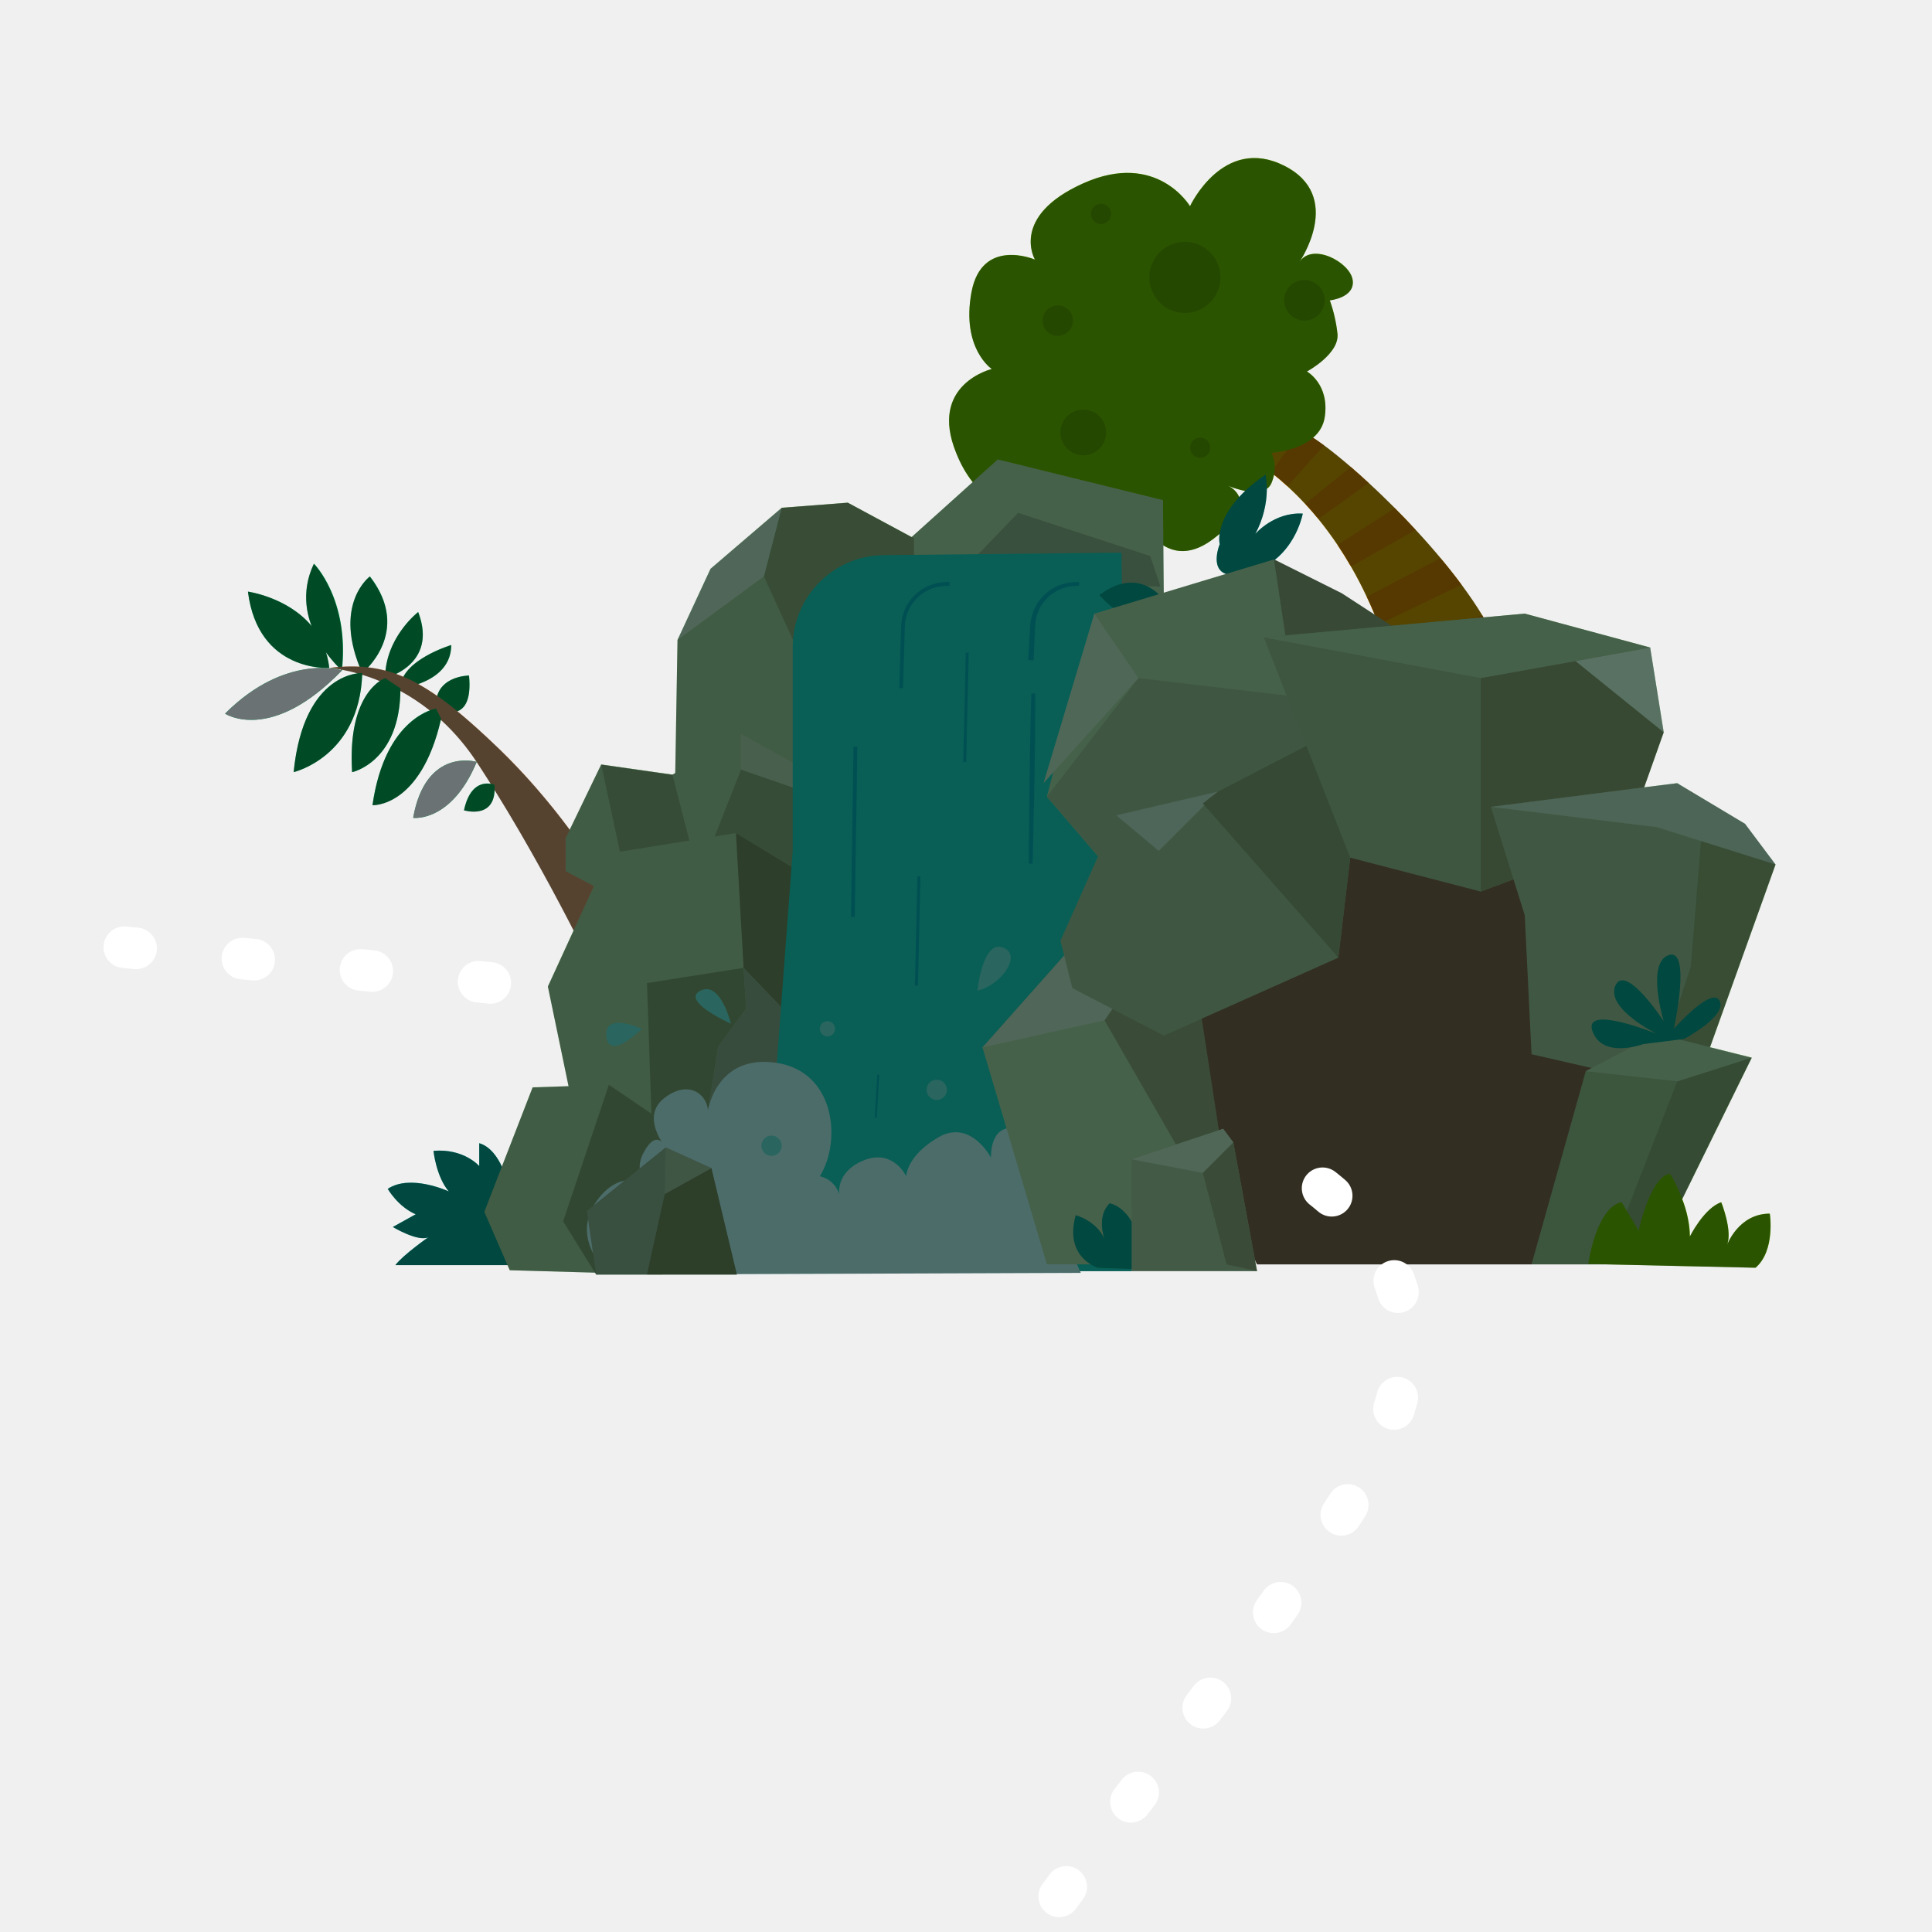
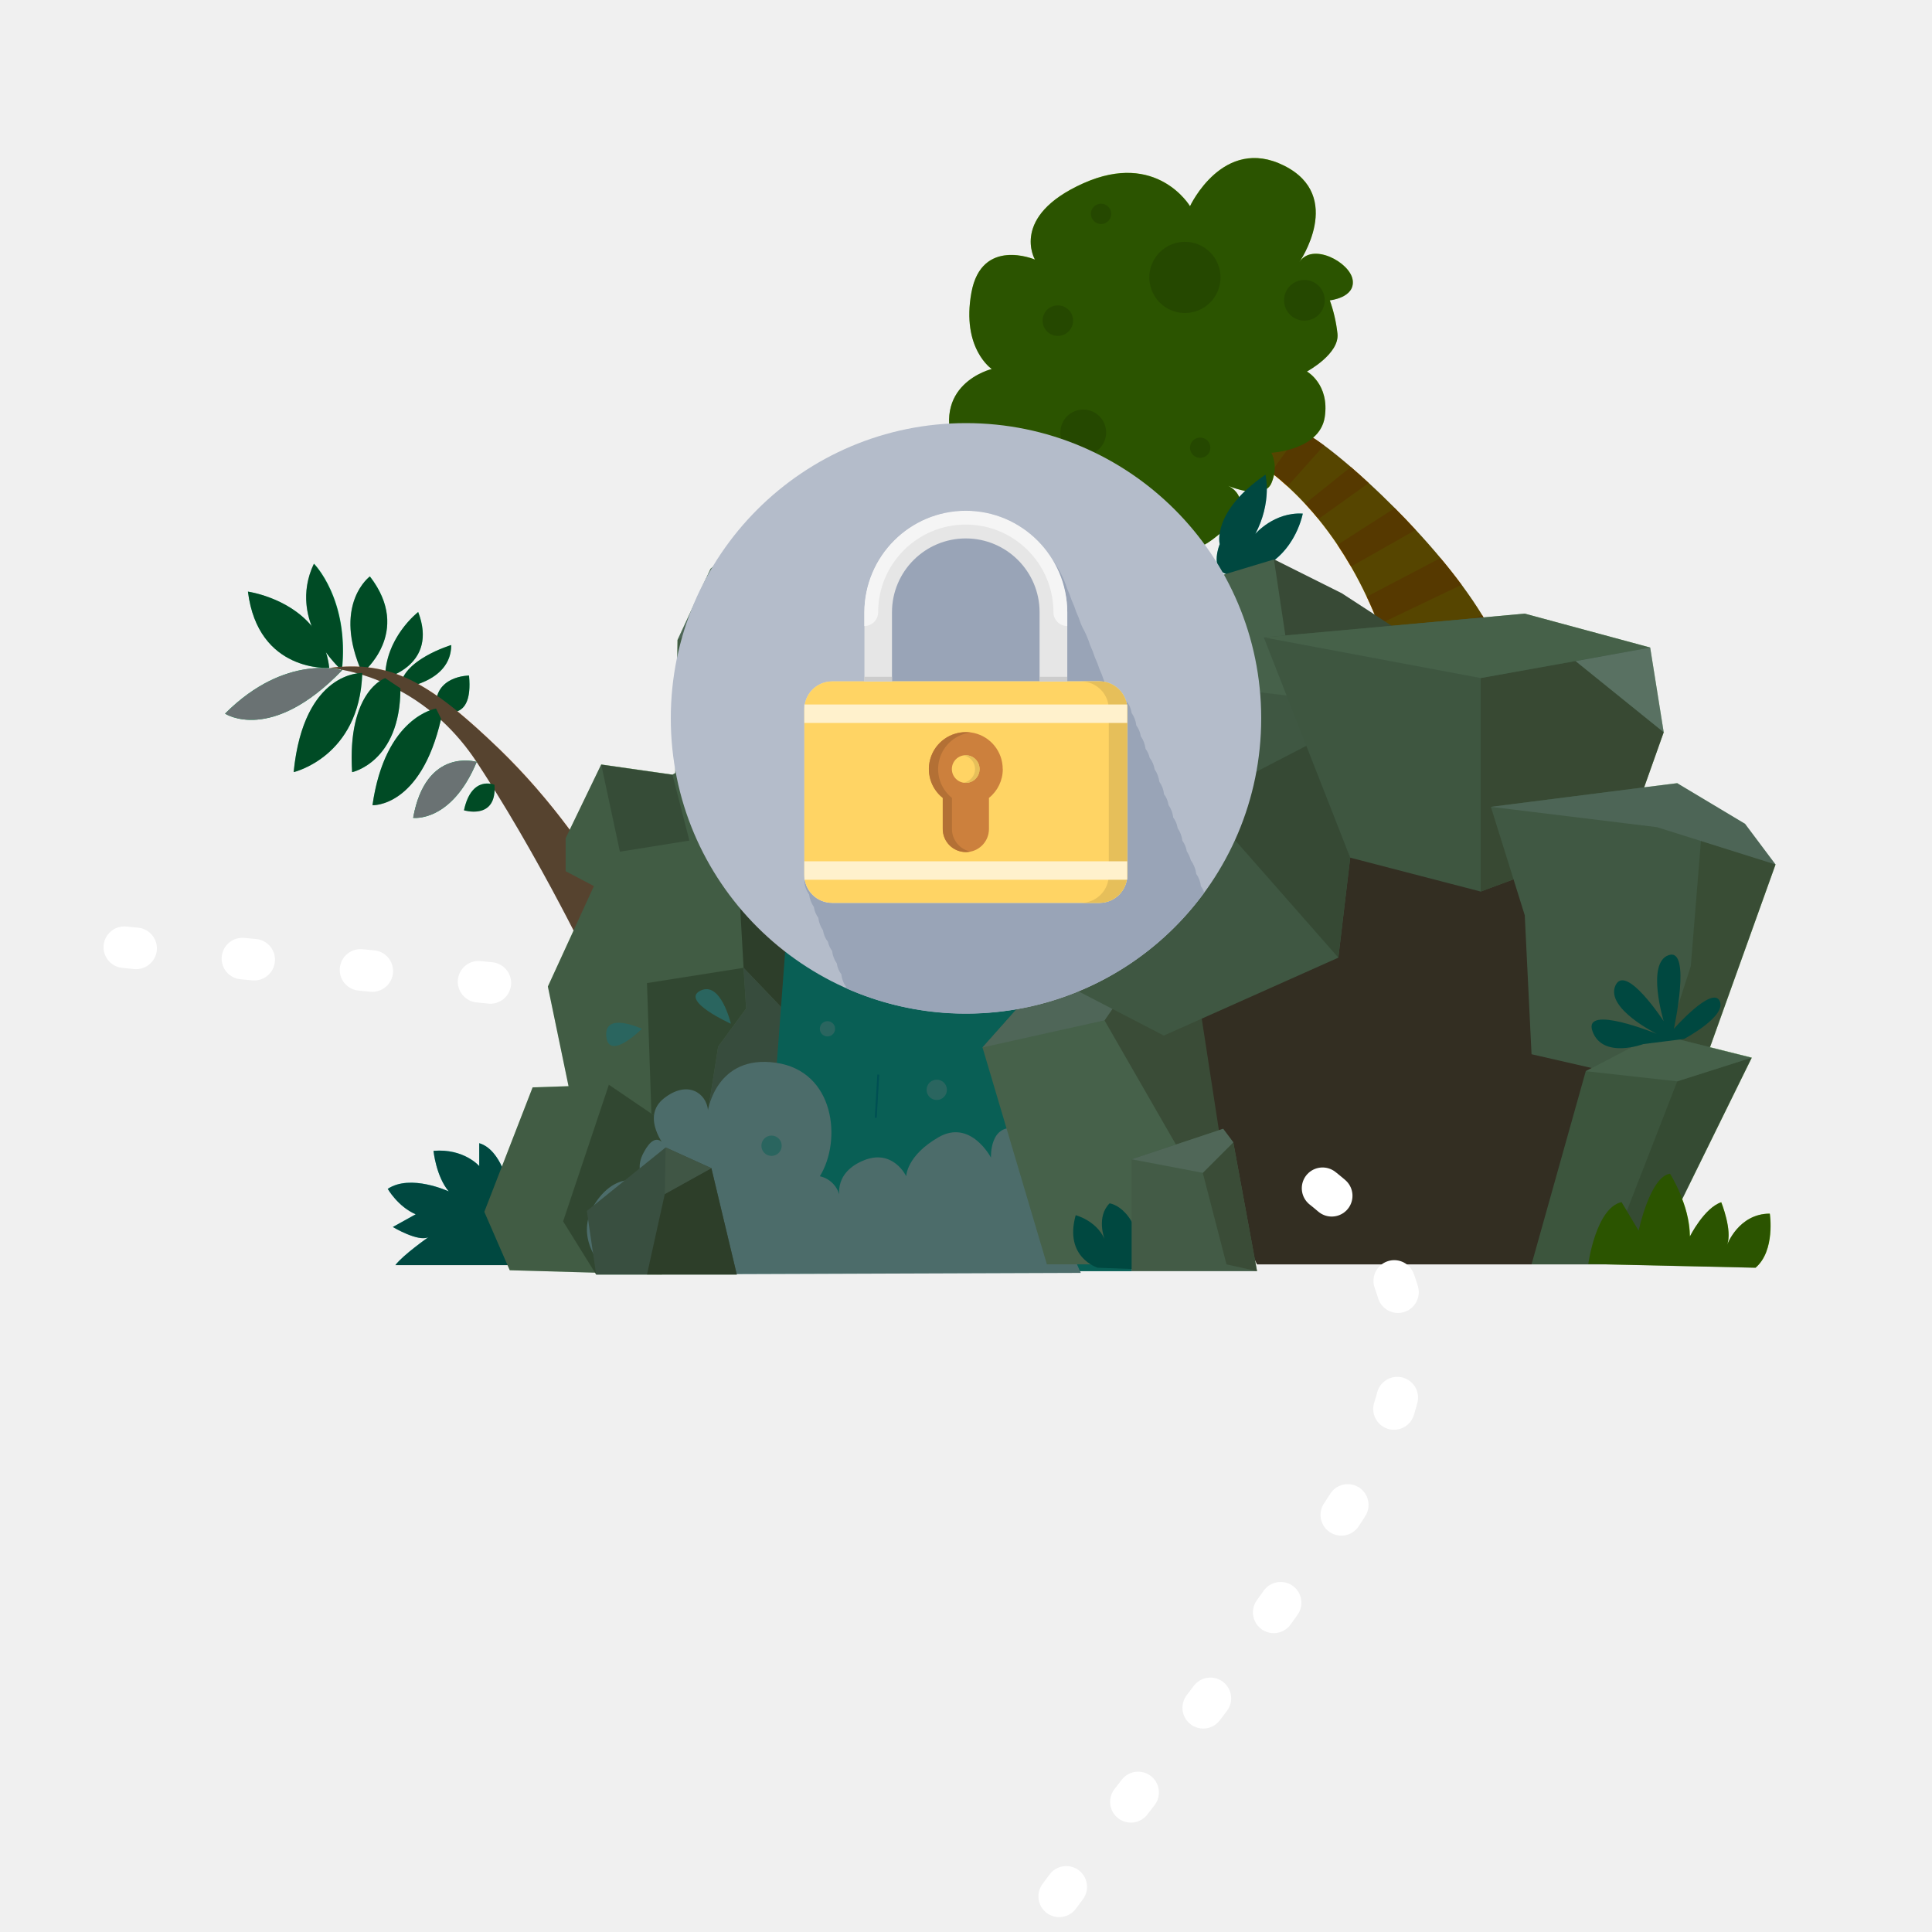
<svg xmlns="http://www.w3.org/2000/svg" width="1000" height="1000" viewBox="0 0 1000 1000">
  <defs>
-     <style>.cls-1{isolation:isolate;}.cls-2{fill:#d09a00;}.cls-3{fill:#ce7f00;}.cls-4{fill:#67bb00;}.cls-5{fill:#5aa100;}.cls-6{fill:#00a853;}.cls-7{fill:#d09569;}.cls-8{fill:#00a18e;}.cls-9{fill:#a8d8a4;}.cls-10{fill:#8ab289;}.cls-11{fill:#9ccd96;}.cls-12{fill:#86a977;}.cls-13{fill:#bee5c4;}.cls-14{fill:#82a97b;}.cls-15{fill:#add5ae;}.cls-16{fill:#6d8a5e;}.cls-17{fill:#779f6d;}.cls-18{fill:#85aa87;}.cls-19{fill:#16d5bd;}.cls-20{fill:#b7f2eb;}.cls-21{fill:#7a664b;}.cls-22{fill:#97c392;}.cls-23{fill:#87a677;}.cls-24{fill:#bce6c2;}.cls-25{fill:#8baa79;}.cls-26{fill:#bde4c3;}.cls-27{fill:#bce2c6;}.cls-28{fill:#81a474;}.cls-29{fill:#94c08f;}.cls-30{fill:#86a471;}.cls-31{fill:#a8d9a2;}.cls-32{fill:#d6fdd9;}.cls-33{fill:#99c594;}.cls-34{fill:#88ac76;}.cls-35{fill:#bae1be;}.cls-36{fill:#90be88;}.cls-37{fill:#80a771;}.cls-38{fill:#a0cc9b;}.cls-39{fill:#c0e7c3;}.cls-40{fill:#8ab18e;}.cls-41{fill:#6d8a5c;}.cls-42{fill:#9ac09a;}.cls-43{fill:#64e3d3;}.cls-44,.cls-46,.cls-47,.cls-50{fill:none;stroke-miterlimit:10;}.cls-44,.cls-46,.cls-47{stroke:#00b3b7;}.cls-44{stroke-width:2px;}.cls-45{fill:#00b3b7;}.cls-46{stroke-width:1.01px;}.cls-47{stroke-width:1.6px;}.cls-48,.cls-49{fill:#6a7273;}.cls-49{mix-blend-mode:multiply;}.cls-50{stroke:#fff;stroke-linecap:round;stroke-width:21.5px;stroke-dasharray:6.14 55.27;}</style>
+     <style>.cls-1{isolation:isolate;}.cls-2{fill:#d09a00;}.cls-3{fill:#ce7f00;}.cls-4{fill:#67bb00;}.cls-5{fill:#5aa100;}.cls-6{fill:#00a853;}.cls-7{fill:#d09569;}.cls-8{fill:#00a18e;}.cls-9{fill:#a8d8a4;}.cls-10{fill:#8ab289;}.cls-11{fill:#9ccd96;}.cls-12{fill:#86a977;}.cls-13{fill:#bee5c4;}.cls-14{fill:#82a97b;}.cls-15{fill:#add5ae;}.cls-16{fill:#6d8a5e;}.cls-17{fill:#779f6d;}.cls-18{fill:#85aa87;}.cls-19{fill:#16d5bd;}.cls-20{fill:#b7f2eb;}.cls-21{fill:#7a664b;}.cls-22{fill:#97c392;}.cls-23{fill:#87a677;}.cls-24{fill:#bce6c2;}.cls-25{fill:#8baa79;}.cls-26{fill:#bde4c3;}.cls-27{fill:#bce2c6;}.cls-28{fill:#81a474;}.cls-29{fill:#94c08f;}.cls-30{fill:#86a471;}.cls-31{fill:#a8d9a2;}.cls-32{fill:#d6fdd9;}.cls-33{fill:#99c594;}.cls-34{fill:#88ac76;}.cls-35{fill:#bae1be;}.cls-36{fill:#90be88;}.cls-37{fill:#80a771;}.cls-38{fill:#a0cc9b;}.cls-39{fill:#c0e7c3;}.cls-40{fill:#8ab18e;}.cls-41{fill:#6d8a5c;}.cls-42{fill:#9ac09a;}.cls-43{fill:#64e3d3;}.cls-44,.cls-46,.cls-47,.cls-60{fill:none;stroke-miterlimit:10;}.cls-44,.cls-46,.cls-47{stroke:#00b3b7;}.cls-44{stroke-width:2px;}.cls-45{fill:#00b3b7;}.cls-46{stroke-width:1.01px;}.cls-47{stroke-width:1.6px;}.cls-48,.cls-49{fill:#6a7273;}.cls-49{mix-blend-mode:multiply;}.cls-50{fill:#b4bcca;}.cls-51{fill:#99a4b7;}.cls-52{fill:#e6e6e6;}.cls-53{fill:#ffd464;}.cls-54{fill:#e6bf5a;}.cls-55{fill:#cc803d;}.cls-56{fill:#b37035;}.cls-57{fill:#f5f5f5;}.cls-58{fill:#fff1cc;}.cls-59{fill:#ccc;}.cls-60{stroke:#fff;stroke-linecap:round;stroke-width:21.5px;stroke-dasharray:6.14 55.27;}</style>
  </defs>
  <g class="cls-1">
    <g id="plano1">
      <path class="cls-2" d="M782.16,358.48,727.77,376a192.23,192.23,0,0,0-4.58-22.89v0c-1.16-4.6-2.6-9.74-4.39-15.26-1.47-4.63-3.21-9.55-5.21-14.63-1.82-4.66-3.87-9.47-6.18-14.34-2.42-5.16-5.13-10.39-8.13-15.6v0c-2.18-3.76-4.5-7.5-7-11.24-3.05-4.53-6.34-9-9.89-13.37-2.21-2.68-4.5-5.34-6.92-7.92q-4.3-4.66-9.08-9-4.07-3.75-8.53-7.21c-2.34-1.84-4.76-3.6-7.26-5.32,0,0,8.66-19.08,22.55-15.84l.24.05c2.24.55,6.45,3.11,11.95,7.16,4,3,8.71,6.76,13.84,11.18,3,2.55,6.08,5.32,9.26,8.26,4.37,4,8.89,8.37,13.5,13,3.6,3.6,7.24,7.39,10.81,11.29,4.37,4.71,8.68,9.6,12.84,14.58,3.82,4.55,7.47,9.18,10.92,13.84,3.87,5.24,7.45,10.47,10.63,15.68a134.2,134.2,0,0,1,7.63,14C779.19,341.62,781.87,350.49,782.16,358.48Z" />
      <path class="cls-3" d="M774.77,332.33l-51.57,20.76c-1.16-4.6-2.6-9.74-4.39-15.26l48.34-19.47A134.2,134.2,0,0,1,774.77,332.33Z" />
      <path class="cls-3" d="M756.51,302.68,713.59,323.2c-1.82-4.66-3.87-9.47-6.18-14.34l38.18-20C749.4,293.39,753.06,298,756.51,302.68Z" />
      <path class="cls-3" d="M732.75,274.26l-33.47,19c-2.18-3.76-4.5-7.5-7-11.24l29.65-19C725.54,266.58,729.17,270.36,732.75,274.26Z" />
      <path class="cls-3" d="M708.43,250l-26,18.63c-2.21-2.68-4.5-5.34-6.92-7.92l23.71-19C702.15,244.29,705.25,247.05,708.43,250Z" />
      <path class="cls-3" d="M685.33,230.55l-18.94,21.16q-4.07-3.75-8.53-7.21l15.29-21.16.24.05C675.62,223.95,679.83,226.5,685.33,230.55Z" />
      <path class="cls-4" d="M588.32,264.63s13.16,34.21,39.47,14.47,7.89-27.63,7.89-27.63,18.42,7.89,22.37-1.32,0-15.79,0-15.79,25-1.32,27.63-18.42-9.21-23.68-9.21-23.68,17.1-9.21,15.79-19.73a75.74,75.74,0,0,0-3.95-17.1s13.16-1.32,11.84-10.52-21-19.73-27.63-9.21c0,0,23.68-34.21-7.89-50s-48.68,21-48.68,21-17.1-28.94-55.26-11.84-25,39.47-25,39.47-27.63-11.84-32.89,17.1S513.33,191,513.33,191s-32.89,7.89-18.42,43.42,35.52,22.37,35.52,22.37-3.95,15.79,9.21,18.42,14.47-10.52,14.47-10.52,3.95,25,23.68,21S588.32,264.63,588.32,264.63Z" />
      <circle class="cls-5" cx="560.69" cy="223.84" r="11.84" />
      <circle class="cls-5" cx="621.21" cy="231.74" r="5.26" />
      <circle class="cls-5" cx="613.31" cy="143.59" r="18.42" />
      <circle class="cls-5" cx="547.53" cy="165.96" r="7.89" />
      <circle class="cls-5" cx="569.9" cy="110.7" r="5.26" />
      <circle class="cls-5" cx="675.15" cy="155.43" r="10.52" />
      <path class="cls-6" d="M162.54,291.75S181,310.17,177,347C177,347,148.06,322,162.54,291.75Z" />
      <path class="cls-6" d="M191.48,298.33s-19.73,14.47-3.95,50C187.53,348.33,213.84,327.28,191.48,298.33Z" />
      <path class="cls-6" d="M216.48,316.75s-17.1,13.16-17.1,34.21C199.37,351,227,344.38,216.48,316.75Z" />
      <path class="cls-6" d="M242.79,349.64s-18.42,0-17.1,17.1C225.69,366.74,245.42,377.27,242.79,349.64Z" />
      <path class="cls-6" d="M233.58,333.85s-26.31,7.89-26.31,22.37C207.27,356.22,233.58,353.59,233.58,333.85Z" />
      <path class="cls-7" d="M317.78,464.1s-22.37-40.78-59.2-76.31-56.57-46-88.15-42.1c0,0,46,2.63,76.31,48.68S302,491.73,302,491.73Z" />
      <path class="cls-6" d="M246.74,394.37s-26.31-7.89-32.89,28.94C213.84,423.32,233.58,425.95,246.74,394.37Z" />
      <path class="cls-6" d="M177,347s-28.94-9.21-60.52,22.37C116.49,369.38,140.17,385.16,177,347Z" />
      <path class="cls-6" d="M199.37,351s-19.73,6.58-17.1,48.68c0,0,25-5.26,25-43.42Z" />
      <path class="cls-6" d="M225.69,366.74s-26.31,3.95-32.89,50c0,0,25,1.32,35.52-44.73Z" />
      <path class="cls-6" d="M187.53,348.33S157.27,347,152,399.63C152,399.63,186.22,391.74,187.53,348.33Z" />
      <path class="cls-6" d="M255.94,406.21S244.1,401,240.16,419.37C240.16,419.37,257.26,424.63,255.94,406.21Z" />
      <path class="cls-6" d="M170.43,345.69s-36.84,2.63-42.1-39.47C128.33,306.23,166.48,311.49,170.43,345.69Z" />
      <path class="cls-8" d="M261.21,607.5s-3.95-13.16-13.16-15.79v11.84s-7.89-9.21-23.68-7.89c0,0,1.32,13.16,7.89,21,0,0-19.73-9.21-31.57-1.32,0,0,5.26,9.21,14.47,13.16l-11.84,6.58s13.16,7.89,18.42,5.26c0,0-13.16,9.21-17.1,14.47h59.2S271.73,623.29,261.21,607.5Z" />
      <polygon class="cls-9" points="463.81 285.18 516.44 237.81 601.95 258.86 602.39 310.61 463.81 306.23 463.81 285.18" />
      <polygon class="cls-10" points="526.96 265.44 492.76 300.96 600.64 303.59 595.37 287.81 526.96 265.44" />
      <polygon class="cls-11" points="473.02 278.6 478.28 408.84 349.35 408.84 350.67 331.22 367.77 294.38 404.61 262.81 438.81 260.18 473.02 278.6" />
      <polygon class="cls-12" points="416.45 344.38 395.4 298.33 404.61 262.81 438.81 260.18 473.02 278.6 473.02 323.33 416.45 344.38" />
      <polygon class="cls-13" points="350.67 331.22 395.4 298.33 404.61 262.81 367.77 294.38 350.67 331.22" />
      <polygon class="cls-11" points="317.78 464.1 292.78 450.94 292.78 433.84 311.2 395.69 348.04 400.95 383.56 379.9 419.08 399.63 416.45 462.78 317.78 464.1" />
      <polygon class="cls-14" points="323.04 450.94 311.2 395.69 348.04 400.95 359.88 447 323.04 450.94" />
      <polygon class="cls-14" points="383.56 398.32 366.46 441.73 416.45 462.78 417.76 410.16 383.56 398.32" />
      <polygon class="cls-15" points="383.56 379.9 383.56 398.32 417.76 410.16 419.08 399.63 383.56 379.9" />
      <polygon class="cls-11" points="283.57 510.58 315.15 441.73 380.93 431.21 417.76 453.57 411.19 569.35 300.68 593.03 283.57 510.58" />
      <polygon class="cls-16" points="384.88 500.94 380.93 431.21 417.76 453.57 413.82 531.2 384.88 500.94" />
      <polygon class="cls-17" points="334.88 508.83 384.88 500.94 386.19 521.99 371.72 541.72 363.82 591.72 337.51 586.45 334.88 508.83" />
      <polygon class="cls-18" points="413.82 531.2 411.19 569.35 363.82 591.72 371.72 541.72 386.19 521.99 384.88 500.94 413.82 531.2" />
      <polygon class="cls-11" points="263.84 657.5 250.68 627.24 275.68 562.77 315.15 561.46 348.04 583.82 342.56 659.69 263.84 657.5" />
      <polygon class="cls-17" points="291.47 632.17 315.15 561.46 348.04 583.82 342.56 659.69 308.57 659.69 291.47 632.17" />
      <path class="cls-19" d="M399.79,580.75l10.52-140.33V334.89a47.57,47.57,0,0,1,47.08-47.56l123.08-1.27,5.26,371.88H401.54Z" />
      <path class="cls-20" d="M315.59,659.69s-21-17.54-7-37.71,30.7-7,30.7-7-13.16-5.26-6.14-18.42,11.4-2.63,11.4-2.63-13.16-15.79-.88-25.44,21.93-2.63,22.8,6.14c0,0,4.39-28.94,35.08-24.56s34.21,40.35,22.8,58.76a13.43,13.43,0,0,1,10.52,12.28s-4.39-13.16,11.4-20.17,22.8,7.89,22.8,7.89,0-10.52,16.66-20.17,27.19,10.52,27.19,10.52-.88-18.42,14-14.91l32.45,74.55Z" />
      <path class="cls-8" d="M602.39,310.61s-12.28-18.42-33.33-2.63c0,0,15.79,19.3,29.82,9.65Z" />
      <path class="cls-8" d="M631.33,281.67s-4.39-16.66,23.68-36c0,0,3.51,14-5.26,30.7,0,0,9.65-11.4,24.56-10.52,0,0-4.39,24.56-28.07,30.7S631.33,281.67,631.33,281.67Z" />
      <polygon class="cls-21" points="792.72 654.43 650.63 654.43 603.27 552.68 610.28 493.04 710.27 412.35 815.52 461.47 836.57 577.24 792.72 654.43" />
      <polygon class="cls-9" points="573.45 449.19 541.87 412.35 566.43 317.63 659.4 289.56 729.57 329.91 666.42 429.89 573.45 449.19" />
      <polygon class="cls-22" points="589.23 350.96 541.87 412.35 573.45 449.19 666.42 429.89 708.52 364.99 589.23 350.96" />
      <polygon class="cls-23" points="659.4 289.56 669.93 359.73 708.52 364.99 729.57 329.91 694.48 307.1 659.4 289.56" />
      <polygon class="cls-24" points="566.43 317.63 589.23 350.96 540.12 405.34 566.43 317.63" />
      <polygon class="cls-9" points="541.87 654.43 508.54 542.16 564.68 479.01 603.27 482.52 617.3 496.55 634.84 654.43 541.87 654.43" />
      <polygon class="cls-25" points="571.69 528.13 603.27 482.52 617.3 496.55 638.35 633.38 612.04 598.29 571.69 528.13" />
      <polygon class="cls-26" points="508.54 542.16 571.69 528.13 603.27 482.52 564.68 479.01 508.54 542.16" />
      <polygon class="cls-22" points="555.03 511.46 548.89 486.9 577.83 422 630.46 409.72 677.82 385.16 698.87 443.93 692.73 495.68 602.39 536.02 555.03 511.46" />
      <polygon class="cls-27" points="599.76 440.42 630.46 409.72 577.83 422 599.76 440.42" />
      <polygon class="cls-28" points="692.73 495.68 622.56 415.86 630.46 409.72 677.82 385.16 698.87 443.93 692.73 495.68" />
      <polygon class="cls-29" points="654.14 329.91 698.87 443.93 766.4 461.47 841.83 433.4 861.13 379.02 854.11 335.17 789.21 317.63 654.14 329.91" />
      <polygon class="cls-30" points="766.4 350.96 766.4 461.47 841.83 433.4 861.13 379.02 815.52 342.19 766.4 350.96" />
      <polygon class="cls-31" points="854.11 335.17 766.4 350.96 654.14 329.91 789.21 317.63 854.11 335.17" />
      <polygon class="cls-32" points="861.13 379.02 854.11 335.17 815.52 342.19 861.13 379.02" />
      <polygon class="cls-33" points="792.72 545.67 789.21 473.75 771.67 417.62 868.14 405.34 919.02 447.44 876.92 564.96 792.72 545.67" />
      <polygon class="cls-34" points="880.42 435.16 919.02 447.44 876.92 564.96 855.87 559.7 875.16 500.06 880.42 435.16" />
      <polygon class="cls-35" points="771.67 417.62 857.62 428.14 919.02 447.44 903.23 426.38 868.14 405.34 771.67 417.62" />
      <polygon class="cls-36" points="792.72 654.43 820.78 554.44 857.62 535.14 906.74 547.42 854.11 654.43 792.72 654.43" />
      <polygon class="cls-37" points="868.14 559.7 906.74 547.42 854.11 654.43 831.31 654.43 868.14 559.7" />
      <polygon class="cls-9" points="857.62 535.14 820.78 554.44 868.14 559.7 906.74 547.42 857.62 535.14" />
      <path class="cls-8" d="M568.18,656.18s-17.54-5.26-11.4-27.19c0,0,10.52,2.63,14.91,12.28,0,0-4.39-11.4,2.63-18.42,0,0,15.79,1.75,17.54,34.21Z" />
      <polygon class="cls-38" points="585.73 657.93 585.73 600.05 633.09 584.26 638.35 591.28 650.63 657.93 585.73 657.93" />
      <polygon class="cls-25" points="622.56 607.06 638.35 591.28 650.63 657.93 634.84 654.43 622.56 607.06" />
      <polygon class="cls-39" points="622.56 607.06 585.73 600.05 633.09 584.26 638.35 591.28 622.56 607.06" />
      <polygon class="cls-40" points="381.37 659.69 368.21 604.64 344.53 593.91 303.75 626.8 308.57 659.69 381.37 659.69" />
      <polygon class="cls-41" points="344.09 618.03 368.21 604.64 381.37 659.69 334.88 659.69 344.09 618.03" />
      <polygon class="cls-42" points="344.53 593.91 344.09 618.03 368.21 604.64 344.53 593.91" />
      <path class="cls-43" d="M378.3,529.88s-5.26-22.37-15.79-17.1S378.3,529.88,378.3,529.88Z" />
      <path class="cls-43" d="M332.25,532.51s-19.73-9.21-18.42,3.95S332.25,532.51,332.25,532.51Z" />
      <path class="cls-43" d="M505.91,512.78s2.63-26.31,13.16-22.37S517.75,510.15,505.91,512.78Z" />
      <circle class="cls-43" cx="484.86" cy="564.09" r="5.26" />
      <circle class="cls-43" cx="428.29" cy="532.51" r="3.95" />
      <circle class="cls-43" cx="399.35" cy="593.03" r="5.26" />
      <path class="cls-4" d="M822.1,654.21s3.93-29,17.21-32L848.16,637s5.9-28,16.23-29.5c0,0,10.33,16.23,10.33,32.45,0,0,7.38-14.75,16.23-17.7,0,0,5.9,14.75,3,22.13,0,0,5.9-16.23,22.13-16.23,0,0,3,19.18-7.38,28Z" />
      <path class="cls-8" d="M850.6,540.41s-21,7.89-26.31-6.58,33.33,1.32,33.33,1.32-26.75-13.16-21.49-25,25,18.42,25,18.42-9.21-30.26,2.63-34.21,2.63,38.15,2.63,38.15,19.73-22.37,23.68-14.47-18.42,19.73-18.42,19.73Z" />
      <line class="cls-44" x1="442.76" y1="386.48" x2="441.45" y2="474.62" />
      <path class="cls-45" d="M535.86,358.87q0,11-.1,22c-.1,7.35-.15,14.69-.3,22L535,425c-.12,7.35-.3,14.69-.5,22l-2,0c0-7.35.05-14.69.15-22l.25-22c.07-7.35.24-14.69.36-22s.33-14.69.56-22Z" />
      <path class="cls-45" d="M465.44,356.19l.51-17.06.25-8.53.13-4.27c0-1.4.1-2.88.24-4.36a23.62,23.62,0,0,1,16.14-19.53,24.33,24.33,0,0,1,4.34-1,34.91,34.91,0,0,1,4.38-.2v2a32.83,32.83,0,0,0-4.14.19,22.34,22.34,0,0,0-4,.88,21.62,21.62,0,0,0-14.77,17.87c-.12,1.35-.19,2.72-.22,4.16l-.13,4.27-.25,8.53-.51,17.07Z" />
      <path class="cls-45" d="M532.13,341.67l.84-13.41.21-3.35.12-1.73a12.63,12.63,0,0,1,.2-1.75,23,23,0,0,1,2.1-6.75,22.76,22.76,0,0,1,4-5.81,21.88,21.88,0,0,1,5.5-4.39,24.4,24.4,0,0,1,13.45-3.19v2c-.56,0-1.13,0-1.67,0l-1.6.09a15.88,15.88,0,0,0-1.59.22,10.05,10.05,0,0,0-1.57.32,20.4,20.4,0,0,0-5.9,2.43,19.64,19.64,0,0,0-4.91,4,21.29,21.29,0,0,0-5.3,11.37,10.87,10.87,0,0,0-.15,1.59l-.09,1.62-.16,3.37L535,341.82Z" />
      <polygon class="cls-45" points="501.45 337.82 500.74 366.1 500.13 394.39 498.53 394.35 499.25 366.07 499.85 337.78 501.45 337.82" />
      <line class="cls-46" x1="454.6" y1="556.19" x2="453.29" y2="578.56" />
      <line class="cls-47" x1="475.65" y1="453.57" x2="474.34" y2="510.15" />
    </g>
    <g id="bloqueados">
      <path class="cls-48" d="M213.84,423.32s19.73,2.63,32.89-28.94C246.74,394.37,220.42,386.48,213.84,423.32Z" />
      <path class="cls-48" d="M116.49,369.38S140.17,385.16,177,347C177,347,148.06,337.8,116.49,369.38Z" />
      <path class="cls-49" d="M903.23,426.39l-35.08-21L851,407.52,861.13,379l-7-43.85-64.9-17.54-21.34,1.94c-.25-.4-.48-.81-.73-1.21-3.18-5.21-6.76-10.45-10.63-15.68-3.45-4.66-7.1-9.29-10.92-13.84-4.16-5-8.47-9.87-12.84-14.58-3.58-3.89-7.21-7.68-10.81-11.29-4.6-4.6-9.13-9-13.5-13-3.18-2.95-6.29-5.71-9.26-8.26-5.13-4.42-9.81-8.21-13.84-11.18-2.11-1.55-4-2.88-5.71-4A17.21,17.21,0,0,0,685.67,216c2.63-17.1-9.21-23.68-9.21-23.68s17.1-9.21,15.79-19.73a75.74,75.74,0,0,0-3.95-17.1s13.16-1.32,11.84-10.52-21-19.73-27.63-9.21c0,0,23.68-34.21-7.89-50s-48.68,21-48.68,21-17.1-28.94-55.26-11.84-25,39.47-25,39.47-27.63-11.84-32.89,17.1S513.33,191,513.33,191s-32.89,7.89-18.42,43.42a59.12,59.12,0,0,0,8.55,15.13L471.83,278l-33-17.78-34.21,2.63-36.84,31.57-17.1,36.84-1.17,68.86L348,401l-36.84-5.26-16.29,33.75a341.74,341.74,0,0,0-36.33-41.64c-8-7.69-15.15-14.21-21.82-19.67,4-1.49,7.2-6.23,6-18.49,0,0-13.32,0-16.49,10.53a111.45,111.45,0,0,0-9.78-6.14c7.58-2.65,17.07-8.33,17.07-20.18,0,0-19.13,5.75-24.76,16.41-1.25-.53-2.51-1-3.76-1.48,7.46-3.67,18.78-12.69,11.41-32,0,0-15,11.55-16.91,30.33a64.64,64.64,0,0,0-9-1.69c6.2-6.74,18.34-24.5.91-47.06,0,0-18.51,13.57-5.34,46.69a80.79,80.79,0,0,0-9,.05c3.11-35.54-14.65-53.32-14.65-53.32A40,40,0,0,0,161.28,324c-12.5-14.94-32.95-17.78-32.95-17.78,5.26,42.1,42.1,39.47,42.1,39.47a43.63,43.63,0,0,0-1.7-8,65.9,65.9,0,0,0,6.4,7.56c-1.54.12-3.1.28-4.7.48a55.35,55.35,0,0,1,6,.82l.55.5c0-.13,0-.26,0-.39,2.22.42,4.92,1,8,1.88-7.35,1-28.68,7.74-33,51.13,0,0,33.71-7.8,35.47-50.41,2.8.86,5.85,1.93,9.08,3.26-5.35,3.65-16.29,15.11-14.29,47.15,0,0,24.37-5.16,25-42a107.71,107.71,0,0,1,15.23,10.09c-7.22,2.73-24.52,12.95-29.68,49.06,0,0,24.8,1.3,35.4-44.2a114.36,114.36,0,0,1,18.55,21.83q3.69,5.61,7.26,11.3c-3.53-.61-10.89-.07-13.84,13.7,0,0,15.37,4.72,15.84-10.5,18.1,29.09,33.33,57.92,40.89,72.7l-13.31,29,10.7,51.57-18.59.62-15.92,41c-1.88-4.1-5.66-10.37-11.71-12.1v11.84s-7.89-9.21-23.68-7.89c0,0,1.32,13.16,7.89,21,0,0-19.73-9.21-31.57-1.32,0,0,5.26,9.21,14.47,13.16l-11.84,6.58s13.16,7.89,18.42,5.26c0,0-13.16,9.21-17.1,14.47h58.06l1.14,2.63L308,658.73l.6,1h72.8l-.06-.24,178.1-.64-.38-.88h26.69l0-1.11h0v1.1h64.9l-1.07-5.81,1.07,2.3H831.45l77.18,1.75c10.33-8.85,7.38-28,7.38-28-16.23,0-22.13,16.23-22.13,16.23,3-7.38-3-22.13-3-22.13-8.85,3-16.23,17.7-16.23,17.7a56.1,56.1,0,0,0-4-19.33l36-73.2-21.6-5.4L919,447.44ZM631.33,281.67s-5.17,12.44,3.21,15.4l-32.18,9.72-.21-24.48c6.36,3.92,14.9,4.85,25.64-3.2,1.26-.95,2.42-1.87,3.49-2.76A15,15,0,0,0,631.33,281.67Zm44.13-21c2.42,2.58,4.71,5.24,6.92,7.92,3.55,4.37,6.84,8.84,9.89,13.37,2.5,3.74,4.82,7.47,7,11.24v0c3,5.21,5.71,10.45,8.13,15.6,1.5,3.15,2.87,6.27,4.16,9.35l-17.08-11.1-34.62-17.31c11.86-9.5,14.44-23.91,14.44-23.91-14.91-.88-24.56,10.52-24.56,10.52a50.22,50.22,0,0,0,6-23.39,6.53,6.53,0,0,0,2.34-2.86,21.87,21.87,0,0,0,1.36-4.4c2.41,1.93,4.75,3.9,7,6Q671.16,256.05,675.46,260.71Zm-30.95-6.59c-1.13,1.07-2.17,2.13-3.12,3.17a11.57,11.57,0,0,0-5.71-5.81A47.59,47.59,0,0,0,644.52,254.12Z" />
+       <path class="cls-50" d="M652.8,371.8A152.8,152.8,0,1,1,500,219,152.8,152.8,0,0,1,652.8,371.8Zm0,0" />
+       <path class="cls-51" d="M623.31,462a11.85,11.85,0,0,0-1.73-3.28,13.37,13.37,0,0,0-2.42-6.43,15.13,15.13,0,0,0-2.79-7,15.66,15.66,0,0,0-2.08-4.63,13.05,13.05,0,0,0-2.28-5.5,14.59,14.59,0,0,0-2.46-6.51,12.53,12.53,0,0,0-2.3-5.53,14,14,0,0,0-2.44-6.47,11.93,11.93,0,0,0-2.32-5.59,13.36,13.36,0,0,0-2.41-6.42,14.88,14.88,0,0,0-2.46-6.49,13,13,0,0,0-2.56-5.93,13,13,0,0,0-2.14-4.68,14.49,14.49,0,0,0-2.46-6.5,12.41,12.41,0,0,0-2.31-5.56,13.85,13.85,0,0,0-2.43-6.45,12,12,0,0,0-2.95-6.37,14.41,14.41,0,0,0-11.07-9.75l-.27-.59a51.66,51.66,0,0,0-2.39-6.11,51.72,51.72,0,0,0-2.39-6.12,52.14,52.14,0,0,0-2.39-6.11,52.37,52.37,0,0,0-4.05-9.42c-.23-.54-.48-1.06-.72-1.59a51.66,51.66,0,0,0-2.39-6.11,51.77,51.77,0,0,0-2.39-6.12,52.19,52.19,0,0,0-2.39-6.11,52.38,52.38,0,0,0-7.22-14.44,52.51,52.51,0,0,0-97.75,26.68V352.7H430.65A14.37,14.37,0,0,0,416.32,367v88.4A13.11,13.11,0,0,0,418.8,463a14.78,14.78,0,0,0,2.45,6.47,12.83,12.83,0,0,0,2.31,5.6,14.15,14.15,0,0,0,2.42,6.43,12.3,12.3,0,0,0,2.57,6,12.49,12.49,0,0,0,2.16,4.72,13.76,13.76,0,0,0,2.42,6.43,11.86,11.86,0,0,0,2.35,5.64,13.13,13.13,0,0,0,2.4,6.4c0,.29.1.58.16.87A152.75,152.75,0,0,0,623.31,462Zm0,0" />
+       <path class="cls-52" d="M583.45,453a14.37,14.37,0,0,1-14.32,14.32H430.65A14.37,14.37,0,0,1,416.32,453V367a14.37,14.37,0,0,1,14.33-14.32H569.12A14.37,14.37,0,0,1,583.45,367Zm0,0" />
+       <path class="cls-53" d="M583.45,453a14.37,14.37,0,0,1-14.32,14.32H430.65A14.37,14.37,0,0,1,416.32,453V367a14.37,14.37,0,0,1,14.33-14.32H569.12A14.37,14.37,0,0,1,583.45,367Zm0,0" />
+       <path class="cls-54" d="M569.12,352.7h-9.55A14.37,14.37,0,0,1,573.9,367v86a14.37,14.37,0,0,1-14.32,14.32h9.55A14.37,14.37,0,0,0,583.45,453V367a14.37,14.37,0,0,0-14.32-14.32Zm0,0" />
+       <path class="cls-52" d="M461.69,352.7V316.89a38.2,38.2,0,0,1,76.4,0V352.7h14.33V316.89a52.53,52.53,0,0,0-105.05,0V352.7Zm0,0" />
+       <path class="cls-55" d="M519,398.06a19.1,19.1,0,1,0-31,14.9V429.1a11.94,11.94,0,0,0,23.88,0V413a19.05,19.05,0,0,0,7.16-14.9Zm0,0" />
+       <path class="cls-56" d="M492.73,429.1V413a19.08,19.08,0,0,1,9.55-33.83,19.5,19.5,0,0,0-2.39-.16,19.09,19.09,0,0,0-11.94,34V429.1A11.94,11.94,0,0,0,499.89,441a11.69,11.69,0,0,0,2.39-.25,11.93,11.93,0,0,1-9.55-11.69Zm0,0" />
+       <path class="cls-57" d="M499.89,264.36a52.58,52.58,0,0,0-52.52,52.52v7.16a7.16,7.16,0,0,0,7.16-7.16,45.36,45.36,0,1,1,90.73,0,7.16,7.16,0,0,0,7.16,7.16v-7.16a52.58,52.58,0,0,0-52.53-52.52Zm0,0" />
+       <path class="cls-53" d="M507,398.06a7.16,7.16,0,1,1-7.16-7.16,7.16,7.16,0,0,1,7.16,7.16Zm0,0" />
+       <path class="cls-54" d="M499.89,390.9a7.3,7.3,0,0,0-1.19.12,7.14,7.14,0,0,1,0,14.09,7.65,7.65,0,0,0,1.19.12,7.16,7.16,0,1,0,0-14.33Zm0,0" />
+       <rect class="cls-58" x="416.32" y="364.64" width="167.13" height="9.55" />
+       <rect class="cls-58" x="416.32" y="445.81" width="167.13" height="9.55" />
+       <rect class="cls-59" x="447.36" y="350.31" width="14.32" height="2.39" />
+       <rect class="cls-59" x="538.09" y="350.31" width="14.32" height="2.39" />
    </g>
    <g id="camino_bloqueado" data-name="camino bloqueado">
-       <path class="cls-50" d="M253.81,508.77c-80.28-8.42-163-15.54-241.37-23.72" />
-       <path class="cls-50" d="M548.23,981.55C596.61,916.23,635.72,871.11,693,786c60.56-90,36.2-149.22-37.32-190" />
+       <path class="cls-60" d="M253.81,508.77c-80.28-8.42-163-15.54-241.37-23.72" />
+       <path class="cls-60" d="M548.23,981.55C596.61,916.23,635.72,871.11,693,786c60.56-90,36.2-149.22-37.32-190" />
    </g>
  </g>
</svg>
